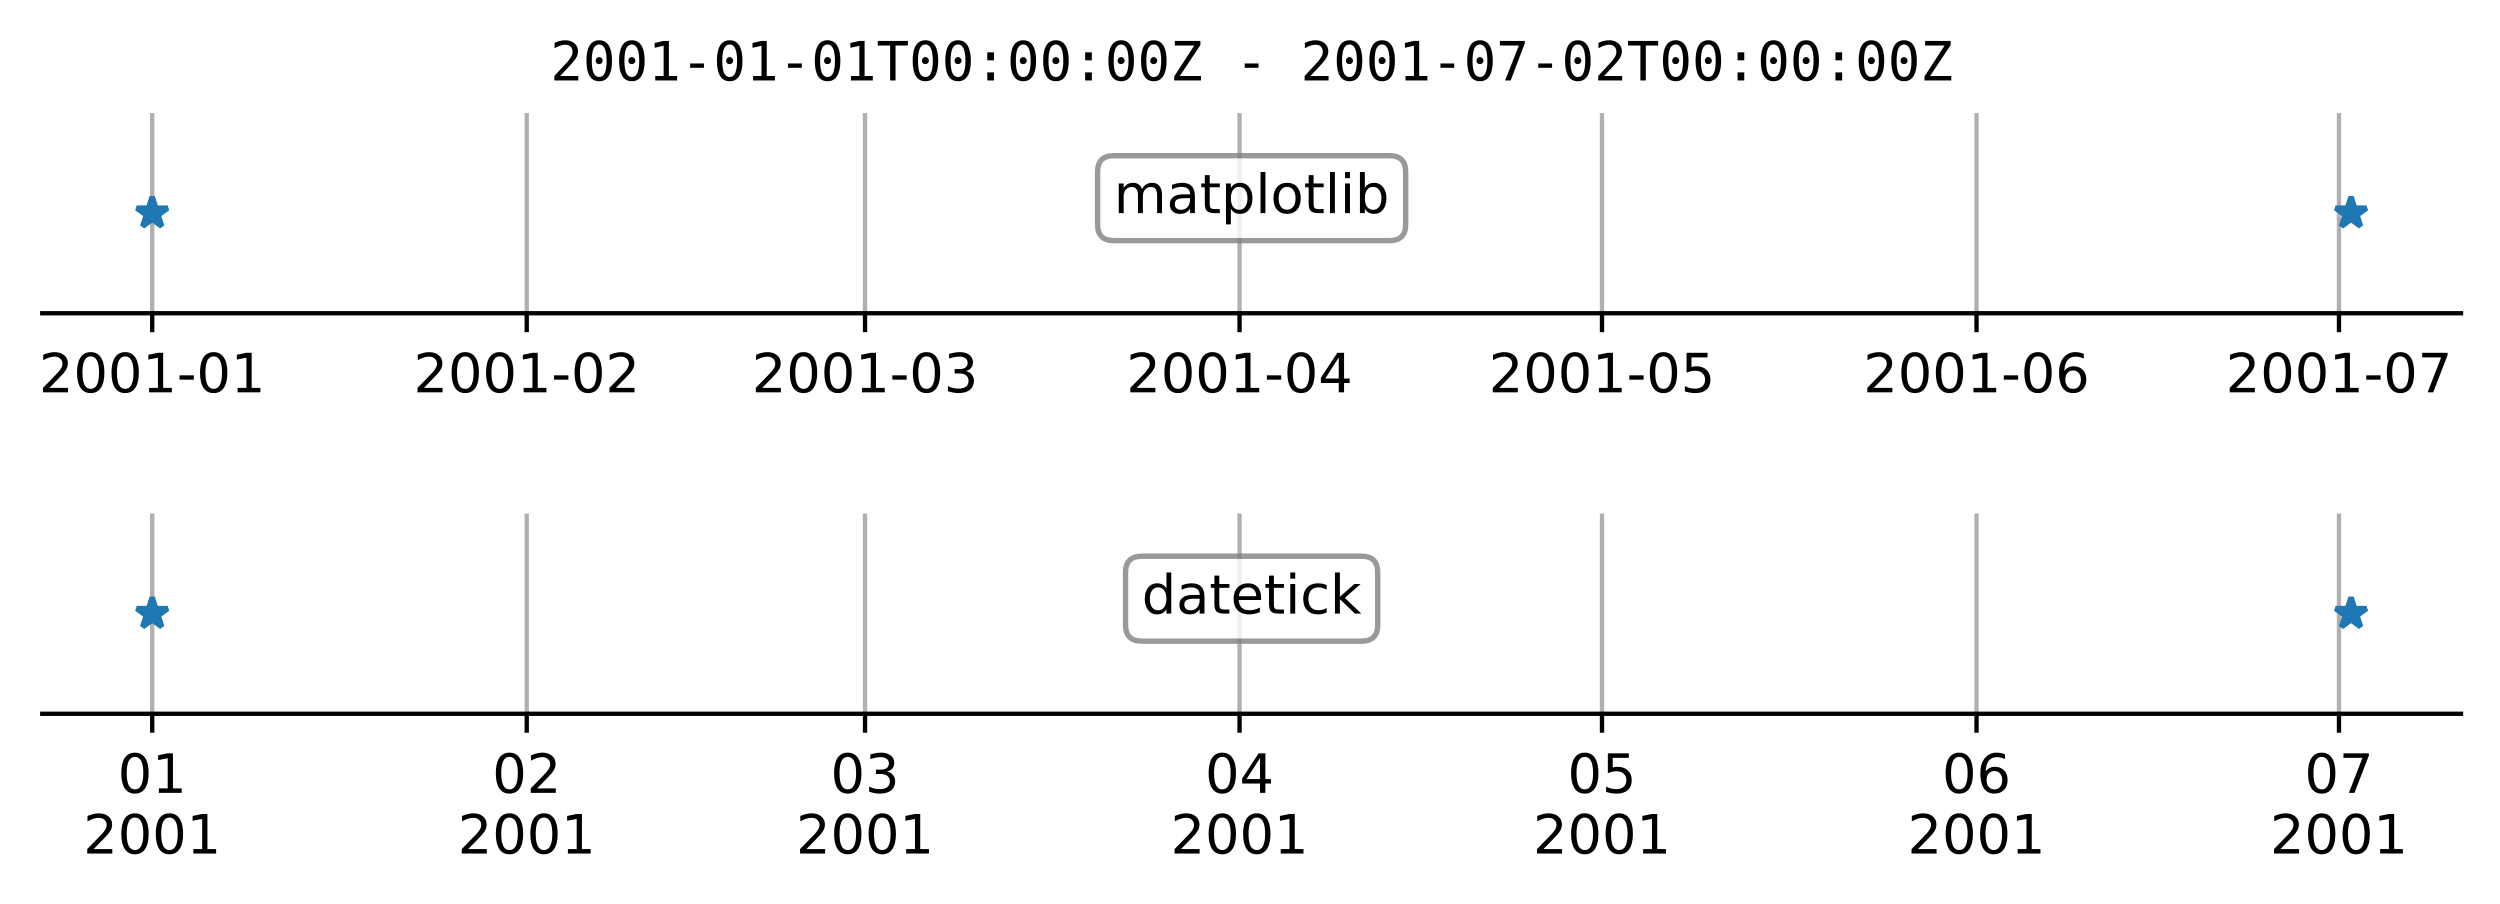
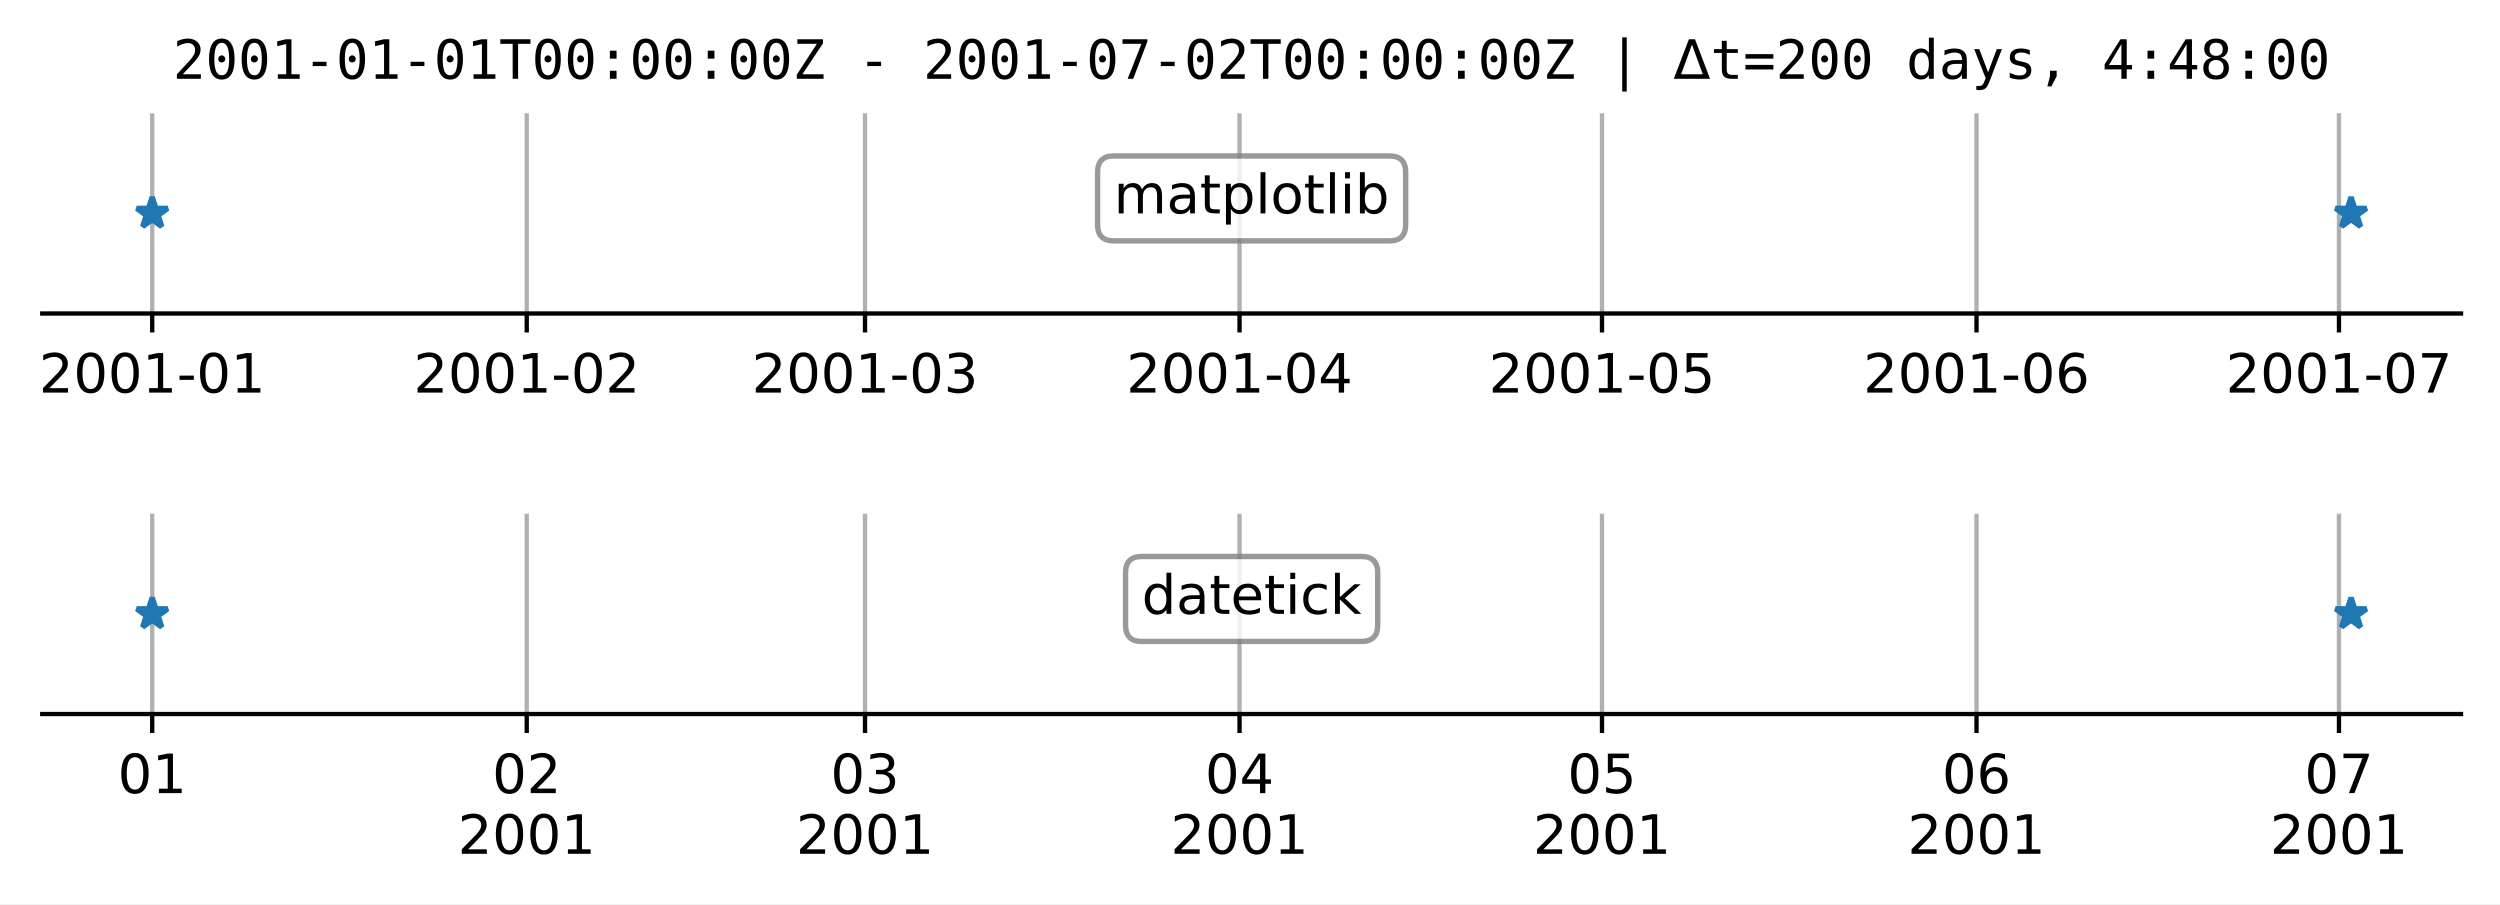
- <svg xmlns="http://www.w3.org/2000/svg" xmlns:xlink="http://www.w3.org/1999/xlink" width="461.4pt" height="166.808pt" viewBox="0 0 461.4 166.808" version="1.1">
+ <svg xmlns="http://www.w3.org/2000/svg" xmlns:xlink="http://www.w3.org/1999/xlink" width="461.4pt" height="166.856pt" viewBox="0 0 461.4 166.856" version="1.1">
  <defs>
    <style type="text/css">*{stroke-linejoin: round; stroke-linecap: butt}</style>
  </defs>
  <g id="figure_1">
    <g id="patch_1">
-       <path d="M 0 166.808  L 461.4 166.808  L 461.4 0  L 0 0  z " style="fill: #ffffff" />
+       <path d="M 0 166.856  L 461.4 166.856  L 461.4 0  L 0 0  z " style="fill: #ffffff" />
    </g>
    <g id="axes_1">
      <g id="patch_2">
-         <path d="M 7.8 57.812  L 454.2 57.812  L 454.2 20.852  L 7.8 20.852  z " style="fill: #ffffff" />
+         <path d="M 7.8 57.86  L 454.2 57.86  L 454.2 20.9  L 7.8 20.9  z " style="fill: #ffffff" />
      </g>
      <g id="matplotlib.axis_1">
        <g id="xtick_1">
          <g id="line2d_1">
-             <path d="M 28.091 57.812  L 28.091 20.852  " clip-path="url(#paa29e9bc2e)" style="fill: none; stroke: #b0b0b0; stroke-width: 0.8; stroke-linecap: square" />
+             <path d="M 28.091 57.86  L 28.091 20.9  " clip-path="url(#p3d9eb9dfe7)" style="fill: none; stroke: #b0b0b0; stroke-width: 0.8; stroke-linecap: square" />
          </g>
          <g id="line2d_2">
            <defs>
-               <path id="m52866a17ff" d="M 0 0  L 0 3.5  " style="stroke: #000000; stroke-width: 0.8" />
+               <path id="mf62e8f9063" d="M 0 0  L 0 3.5  " style="stroke: #000000; stroke-width: 0.8" />
            </defs>
            <g>
-               <use xlink:href="#m52866a17ff" x="28.091" y="57.812" style="stroke: #000000; stroke-width: 0.8" />
+               <use xlink:href="#mf62e8f9063" x="28.091" y="57.86" style="stroke: #000000; stroke-width: 0.8" />
            </g>
          </g>
          <g id="text_1">
-             <text style="font-size: 10px; font-family: 'DejaVu Sans', 'Bitstream Vera Sans', 'Computer Modern Sans Serif', 'Lucida Grande', 'Verdana', 'Geneva', 'Lucid', 'Arial', 'Helvetica', 'Avant Garde', sans-serif; text-anchor: middle" x="28.091" y="72.41" transform="rotate(-0 28.09141 72.41)">2001-01</text>
+             <text style="font-size: 10px; font-family: 'DejaVu Sans', 'Bitstream Vera Sans', 'Computer Modern Sans Serif', 'Lucida Grande', 'Verdana', 'Geneva', 'Lucid', 'Arial', 'Helvetica', 'Avant Garde', sans-serif; text-anchor: middle" x="28.091" y="72.458" transform="rotate(-0 28.09141 72.45844)">2001-01</text>
          </g>
        </g>
        <g id="xtick_2">
          <g id="line2d_3">
-             <path d="M 97.214 57.812  L 97.214 20.852  " clip-path="url(#paa29e9bc2e)" style="fill: none; stroke: #b0b0b0; stroke-width: 0.8; stroke-linecap: square" />
+             <path d="M 97.214 57.86  L 97.214 20.9  " clip-path="url(#p3d9eb9dfe7)" style="fill: none; stroke: #b0b0b0; stroke-width: 0.8; stroke-linecap: square" />
          </g>
          <g id="line2d_4">
            <g>
-               <use xlink:href="#m52866a17ff" x="97.214" y="57.812" style="stroke: #000000; stroke-width: 0.8" />
+               <use xlink:href="#mf62e8f9063" x="97.214" y="57.86" style="stroke: #000000; stroke-width: 0.8" />
            </g>
          </g>
          <g id="text_2">
-             <text style="font-size: 10px; font-family: 'DejaVu Sans', 'Bitstream Vera Sans', 'Computer Modern Sans Serif', 'Lucida Grande', 'Verdana', 'Geneva', 'Lucid', 'Arial', 'Helvetica', 'Avant Garde', sans-serif; text-anchor: middle" x="97.214" y="72.41" transform="rotate(-0 97.21428 72.41)">2001-02</text>
+             <text style="font-size: 10px; font-family: 'DejaVu Sans', 'Bitstream Vera Sans', 'Computer Modern Sans Serif', 'Lucida Grande', 'Verdana', 'Geneva', 'Lucid', 'Arial', 'Helvetica', 'Avant Garde', sans-serif; text-anchor: middle" x="97.214" y="72.458" transform="rotate(-0 97.21428 72.45844)">2001-02</text>
          </g>
        </g>
        <g id="xtick_3">
          <g id="line2d_5">
-             <path d="M 159.648 57.812  L 159.648 20.852  " clip-path="url(#paa29e9bc2e)" style="fill: none; stroke: #b0b0b0; stroke-width: 0.8; stroke-linecap: square" />
+             <path d="M 159.648 57.86  L 159.648 20.9  " clip-path="url(#p3d9eb9dfe7)" style="fill: none; stroke: #b0b0b0; stroke-width: 0.8; stroke-linecap: square" />
          </g>
          <g id="line2d_6">
            <g>
-               <use xlink:href="#m52866a17ff" x="159.648" y="57.812" style="stroke: #000000; stroke-width: 0.8" />
+               <use xlink:href="#mf62e8f9063" x="159.648" y="57.86" style="stroke: #000000; stroke-width: 0.8" />
            </g>
          </g>
          <g id="text_3">
-             <text style="font-size: 10px; font-family: 'DejaVu Sans', 'Bitstream Vera Sans', 'Computer Modern Sans Serif', 'Lucida Grande', 'Verdana', 'Geneva', 'Lucid', 'Arial', 'Helvetica', 'Avant Garde', sans-serif; text-anchor: middle" x="159.648" y="72.41" transform="rotate(-0 159.6479 72.41)">2001-03</text>
+             <text style="font-size: 10px; font-family: 'DejaVu Sans', 'Bitstream Vera Sans', 'Computer Modern Sans Serif', 'Lucida Grande', 'Verdana', 'Geneva', 'Lucid', 'Arial', 'Helvetica', 'Avant Garde', sans-serif; text-anchor: middle" x="159.648" y="72.458" transform="rotate(-0 159.6479 72.45844)">2001-03</text>
          </g>
        </g>
        <g id="xtick_4">
          <g id="line2d_7">
-             <path d="M 228.771 57.812  L 228.771 20.852  " clip-path="url(#paa29e9bc2e)" style="fill: none; stroke: #b0b0b0; stroke-width: 0.8; stroke-linecap: square" />
+             <path d="M 228.771 57.86  L 228.771 20.9  " clip-path="url(#p3d9eb9dfe7)" style="fill: none; stroke: #b0b0b0; stroke-width: 0.8; stroke-linecap: square" />
          </g>
          <g id="line2d_8">
            <g>
-               <use xlink:href="#m52866a17ff" x="228.771" y="57.812" style="stroke: #000000; stroke-width: 0.8" />
+               <use xlink:href="#mf62e8f9063" x="228.771" y="57.86" style="stroke: #000000; stroke-width: 0.8" />
            </g>
          </g>
          <g id="text_4">
-             <text style="font-size: 10px; font-family: 'DejaVu Sans', 'Bitstream Vera Sans', 'Computer Modern Sans Serif', 'Lucida Grande', 'Verdana', 'Geneva', 'Lucid', 'Arial', 'Helvetica', 'Avant Garde', sans-serif; text-anchor: middle" x="228.771" y="72.41" transform="rotate(-0 228.7707 72.41)">2001-04</text>
+             <text style="font-size: 10px; font-family: 'DejaVu Sans', 'Bitstream Vera Sans', 'Computer Modern Sans Serif', 'Lucida Grande', 'Verdana', 'Geneva', 'Lucid', 'Arial', 'Helvetica', 'Avant Garde', sans-serif; text-anchor: middle" x="228.771" y="72.458" transform="rotate(-0 228.7707 72.45844)">2001-04</text>
          </g>
        </g>
        <g id="xtick_5">
          <g id="line2d_9">
-             <path d="M 295.664 57.812  L 295.664 20.852  " clip-path="url(#paa29e9bc2e)" style="fill: none; stroke: #b0b0b0; stroke-width: 0.8; stroke-linecap: square" />
+             <path d="M 295.664 57.86  L 295.664 20.9  " clip-path="url(#p3d9eb9dfe7)" style="fill: none; stroke: #b0b0b0; stroke-width: 0.8; stroke-linecap: square" />
          </g>
          <g id="line2d_10">
            <g>
-               <use xlink:href="#m52866a17ff" x="295.664" y="57.812" style="stroke: #000000; stroke-width: 0.8" />
+               <use xlink:href="#mf62e8f9063" x="295.664" y="57.86" style="stroke: #000000; stroke-width: 0.8" />
            </g>
          </g>
          <g id="text_5">
-             <text style="font-size: 10px; font-family: 'DejaVu Sans', 'Bitstream Vera Sans', 'Computer Modern Sans Serif', 'Lucida Grande', 'Verdana', 'Geneva', 'Lucid', 'Arial', 'Helvetica', 'Avant Garde', sans-serif; text-anchor: middle" x="295.664" y="72.41" transform="rotate(-0 295.6638 72.41)">2001-05</text>
+             <text style="font-size: 10px; font-family: 'DejaVu Sans', 'Bitstream Vera Sans', 'Computer Modern Sans Serif', 'Lucida Grande', 'Verdana', 'Geneva', 'Lucid', 'Arial', 'Helvetica', 'Avant Garde', sans-serif; text-anchor: middle" x="295.664" y="72.458" transform="rotate(-0 295.6638 72.45844)">2001-05</text>
          </g>
        </g>
        <g id="xtick_6">
          <g id="line2d_11">
-             <path d="M 364.787 57.812  L 364.787 20.852  " clip-path="url(#paa29e9bc2e)" style="fill: none; stroke: #b0b0b0; stroke-width: 0.8; stroke-linecap: square" />
+             <path d="M 364.787 57.86  L 364.787 20.9  " clip-path="url(#p3d9eb9dfe7)" style="fill: none; stroke: #b0b0b0; stroke-width: 0.8; stroke-linecap: square" />
          </g>
          <g id="line2d_12">
            <g>
-               <use xlink:href="#m52866a17ff" x="364.787" y="57.812" style="stroke: #000000; stroke-width: 0.8" />
+               <use xlink:href="#mf62e8f9063" x="364.787" y="57.86" style="stroke: #000000; stroke-width: 0.8" />
            </g>
          </g>
          <g id="text_6">
-             <text style="font-size: 10px; font-family: 'DejaVu Sans', 'Bitstream Vera Sans', 'Computer Modern Sans Serif', 'Lucida Grande', 'Verdana', 'Geneva', 'Lucid', 'Arial', 'Helvetica', 'Avant Garde', sans-serif; text-anchor: middle" x="364.787" y="72.41" transform="rotate(-0 364.7867 72.41)">2001-06</text>
+             <text style="font-size: 10px; font-family: 'DejaVu Sans', 'Bitstream Vera Sans', 'Computer Modern Sans Serif', 'Lucida Grande', 'Verdana', 'Geneva', 'Lucid', 'Arial', 'Helvetica', 'Avant Garde', sans-serif; text-anchor: middle" x="364.787" y="72.458" transform="rotate(-0 364.7867 72.45844)">2001-06</text>
          </g>
        </g>
        <g id="xtick_7">
          <g id="line2d_13">
-             <path d="M 431.68 57.812  L 431.68 20.852  " clip-path="url(#paa29e9bc2e)" style="fill: none; stroke: #b0b0b0; stroke-width: 0.8; stroke-linecap: square" />
+             <path d="M 431.68 57.86  L 431.68 20.9  " clip-path="url(#p3d9eb9dfe7)" style="fill: none; stroke: #b0b0b0; stroke-width: 0.8; stroke-linecap: square" />
          </g>
          <g id="line2d_14">
            <g>
-               <use xlink:href="#m52866a17ff" x="431.68" y="57.812" style="stroke: #000000; stroke-width: 0.8" />
+               <use xlink:href="#mf62e8f9063" x="431.68" y="57.86" style="stroke: #000000; stroke-width: 0.8" />
            </g>
          </g>
          <g id="text_7">
-             <text style="font-size: 10px; font-family: 'DejaVu Sans', 'Bitstream Vera Sans', 'Computer Modern Sans Serif', 'Lucida Grande', 'Verdana', 'Geneva', 'Lucid', 'Arial', 'Helvetica', 'Avant Garde', sans-serif; text-anchor: middle" x="431.68" y="72.41" transform="rotate(-0 431.6798 72.41)">2001-07</text>
+             <text style="font-size: 10px; font-family: 'DejaVu Sans', 'Bitstream Vera Sans', 'Computer Modern Sans Serif', 'Lucida Grande', 'Verdana', 'Geneva', 'Lucid', 'Arial', 'Helvetica', 'Avant Garde', sans-serif; text-anchor: middle" x="431.68" y="72.458" transform="rotate(-0 431.6798 72.45844)">2001-07</text>
          </g>
        </g>
      </g>
      <g id="line2d_15">
        <defs>
-           <path id="m8585ec7906" d="M 0 -3  L -0.674 -0.927  L -2.853 -0.927  L -1.09 0.354  L -1.763 2.427  L -0 1.146  L 1.763 2.427  L 1.09 0.354  L 2.853 -0.927  L 0.674 -0.927  z " style="stroke: #1f77b4; stroke-linejoin: bevel" />
+           <path id="m52267d087c" d="M 0 -3  L -0.674 -0.927  L -2.853 -0.927  L -1.09 0.354  L -1.763 2.427  L -0 1.146  L 1.763 2.427  L 1.09 0.354  L 2.853 -0.927  L 0.674 -0.927  z " style="stroke: #1f77b4; stroke-linejoin: bevel" />
        </defs>
-         <g clip-path="url(#paa29e9bc2e)">
-           <use xlink:href="#m8585ec7906" x="28.091" y="39.332" style="fill: #1f77b4; stroke: #1f77b4; stroke-linejoin: bevel" />
-           <use xlink:href="#m8585ec7906" x="433.91" y="39.332" style="fill: #1f77b4; stroke: #1f77b4; stroke-linejoin: bevel" />
+         <g clip-path="url(#p3d9eb9dfe7)">
+           <use xlink:href="#m52267d087c" x="28.091" y="39.38" style="fill: #1f77b4; stroke: #1f77b4; stroke-linejoin: bevel" />
+           <use xlink:href="#m52267d087c" x="433.91" y="39.38" style="fill: #1f77b4; stroke: #1f77b4; stroke-linejoin: bevel" />
        </g>
      </g>
      <g id="patch_3">
-         <path d="M 7.8 57.812  L 454.2 57.812  " style="fill: none; stroke: #000000; stroke-width: 0.8; stroke-linejoin: miter; stroke-linecap: square" />
+         <path d="M 7.8 57.86  L 454.2 57.86  " style="fill: none; stroke: #000000; stroke-width: 0.8; stroke-linejoin: miter; stroke-linecap: square" />
      </g>
      <g id="text_8">
        <g id="patch_4">
-           <path d="M 205.571 44.411  L 256.43 44.411  Q 259.43 44.411 259.43 41.411  L 259.43 31.733  Q 259.43 28.733 256.43 28.733  L 205.571 28.733  Q 202.571 28.733 202.571 31.733  L 202.571 41.411  Q 202.571 44.411 205.571 44.411  z " style="fill: #ffffff; opacity: 0.8; stroke: #808080; stroke-linejoin: miter" />
-         </g>
-         <text style="font-size: 10px; font-family: 'DejaVu Sans', 'Bitstream Vera Sans', 'Computer Modern Sans Serif', 'Lucida Grande', 'Verdana', 'Geneva', 'Lucid', 'Arial', 'Helvetica', 'Avant Garde', sans-serif; text-anchor: middle" x="231" y="39.332" transform="rotate(-0 231.0005 39.33156)">matplotlib</text>
+           <path d="M 205.571 44.46  L 256.43 44.46  Q 259.43 44.46 259.43 41.46  L 259.43 31.782  Q 259.43 28.782 256.43 28.782  L 205.571 28.782  Q 202.571 28.782 202.571 31.782  L 202.571 41.46  Q 202.571 44.46 205.571 44.46  z " style="fill: #ffffff; opacity: 0.8; stroke: #808080; stroke-linejoin: miter" />
+         </g>
+         <text style="font-size: 10px; font-family: 'DejaVu Sans', 'Bitstream Vera Sans', 'Computer Modern Sans Serif', 'Lucida Grande', 'Verdana', 'Geneva', 'Lucid', 'Arial', 'Helvetica', 'Avant Garde', sans-serif; text-anchor: middle" x="231" y="39.38" transform="rotate(-0 231.0005 39.38)">matplotlib</text>
      </g>
      <g id="text_9">
-         <text style="font-size: 10px; font-family: 'DejaVu Sans Mono', 'Bitstream Vera Sans Mono', 'Computer Modern Typewriter', 'Andale Mono', 'Nimbus Mono L', 'Courier New', 'Courier', 'Fixed', 'Terminal', monospace; text-anchor: middle" x="231" y="14.852" transform="rotate(-0 231.0005 14.85156)">2001-01-01T00:00:00Z - 2001-07-02T00:00:00Z</text>
+         <g transform="translate(31.9005 14.9)">
+           <text>
+             <tspan x="0" y="-0.359" style="font-size: 10px; font-family: 'DejaVu Sans Mono'">2</tspan>
+             <tspan x="6.021" y="-0.359" style="font-size: 10px; font-family: 'DejaVu Sans Mono'">0</tspan>
+             <tspan x="12.041" y="-0.359" style="font-size: 10px; font-family: 'DejaVu Sans Mono'">0</tspan>
+             <tspan x="18.062" y="-0.359" style="font-size: 10px; font-family: 'DejaVu Sans Mono'">1</tspan>
+             <tspan x="24.082" y="-0.359" style="font-size: 10px; font-family: 'DejaVu Sans Mono'">-</tspan>
+             <tspan x="30.103" y="-0.359" style="font-size: 10px; font-family: 'DejaVu Sans Mono'">0</tspan>
+             <tspan x="36.123" y="-0.359" style="font-size: 10px; font-family: 'DejaVu Sans Mono'">1</tspan>
+             <tspan x="42.144" y="-0.359" style="font-size: 10px; font-family: 'DejaVu Sans Mono'">-</tspan>
+             <tspan x="48.164" y="-0.359" style="font-size: 10px; font-family: 'DejaVu Sans Mono'">0</tspan>
+             <tspan x="54.185" y="-0.359" style="font-size: 10px; font-family: 'DejaVu Sans Mono'">1</tspan>
+             <tspan x="60.205" y="-0.359" style="font-size: 10px; font-family: 'DejaVu Sans Mono'">T</tspan>
+             <tspan x="66.226" y="-0.359" style="font-size: 10px; font-family: 'DejaVu Sans Mono'">0</tspan>
+             <tspan x="72.246" y="-0.359" style="font-size: 10px; font-family: 'DejaVu Sans Mono'">0</tspan>
+             <tspan x="78.267" y="-0.359" style="font-size: 10px; font-family: 'DejaVu Sans Mono'">:</tspan>
+             <tspan x="84.287" y="-0.359" style="font-size: 10px; font-family: 'DejaVu Sans Mono'">0</tspan>
+             <tspan x="90.308" y="-0.359" style="font-size: 10px; font-family: 'DejaVu Sans Mono'">0</tspan>
+             <tspan x="96.328" y="-0.359" style="font-size: 10px; font-family: 'DejaVu Sans Mono'">:</tspan>
+             <tspan x="102.349" y="-0.359" style="font-size: 10px; font-family: 'DejaVu Sans Mono'">0</tspan>
+             <tspan x="108.369" y="-0.359" style="font-size: 10px; font-family: 'DejaVu Sans Mono'">0</tspan>
+             <tspan x="114.39" y="-0.359" style="font-size: 10px; font-family: 'DejaVu Sans Mono'">Z</tspan>
+             <tspan x="120.41" y="-0.359" style="font-size: 10px; font-family: 'DejaVu Sans Mono'"> </tspan>
+             <tspan x="126.431" y="-0.359" style="font-size: 10px; font-family: 'DejaVu Sans Mono'">-</tspan>
+             <tspan x="132.451" y="-0.359" style="font-size: 10px; font-family: 'DejaVu Sans Mono'"> </tspan>
+             <tspan x="138.472" y="-0.359" style="font-size: 10px; font-family: 'DejaVu Sans Mono'">2</tspan>
+             <tspan x="144.492" y="-0.359" style="font-size: 10px; font-family: 'DejaVu Sans Mono'">0</tspan>
+             <tspan x="150.513" y="-0.359" style="font-size: 10px; font-family: 'DejaVu Sans Mono'">0</tspan>
+             <tspan x="156.533" y="-0.359" style="font-size: 10px; font-family: 'DejaVu Sans Mono'">1</tspan>
+             <tspan x="162.554" y="-0.359" style="font-size: 10px; font-family: 'DejaVu Sans Mono'">-</tspan>
+             <tspan x="168.574" y="-0.359" style="font-size: 10px; font-family: 'DejaVu Sans Mono'">0</tspan>
+             <tspan x="174.595" y="-0.359" style="font-size: 10px; font-family: 'DejaVu Sans Mono'">7</tspan>
+             <tspan x="180.615" y="-0.359" style="font-size: 10px; font-family: 'DejaVu Sans Mono'">-</tspan>
+             <tspan x="186.636" y="-0.359" style="font-size: 10px; font-family: 'DejaVu Sans Mono'">0</tspan>
+             <tspan x="192.656" y="-0.359" style="font-size: 10px; font-family: 'DejaVu Sans Mono'">2</tspan>
+             <tspan x="198.677" y="-0.359" style="font-size: 10px; font-family: 'DejaVu Sans Mono'">T</tspan>
+             <tspan x="204.697" y="-0.359" style="font-size: 10px; font-family: 'DejaVu Sans Mono'">0</tspan>
+             <tspan x="210.718" y="-0.359" style="font-size: 10px; font-family: 'DejaVu Sans Mono'">0</tspan>
+             <tspan x="216.738" y="-0.359" style="font-size: 10px; font-family: 'DejaVu Sans Mono'">:</tspan>
+             <tspan x="222.759" y="-0.359" style="font-size: 10px; font-family: 'DejaVu Sans Mono'">0</tspan>
+             <tspan x="228.779" y="-0.359" style="font-size: 10px; font-family: 'DejaVu Sans Mono'">0</tspan>
+             <tspan x="234.8" y="-0.359" style="font-size: 10px; font-family: 'DejaVu Sans Mono'">:</tspan>
+             <tspan x="240.82" y="-0.359" style="font-size: 10px; font-family: 'DejaVu Sans Mono'">0</tspan>
+             <tspan x="246.841" y="-0.359" style="font-size: 10px; font-family: 'DejaVu Sans Mono'">0</tspan>
+             <tspan x="252.861" y="-0.359" style="font-size: 10px; font-family: 'DejaVu Sans Mono'">Z</tspan>
+             <tspan x="258.882" y="-0.359" style="font-size: 10px; font-family: 'DejaVu Sans Mono'"> </tspan>
+             <tspan x="264.902" y="-0.359" style="font-size: 10px; font-family: 'DejaVu Sans Mono'">|</tspan>
+             <tspan x="270.923" y="-0.359" style="font-size: 10px; font-family: 'DejaVu Sans Mono'"> </tspan>
+             <tspan x="283.784" y="-0.359" style="font-size: 10px; font-family: 'DejaVu Sans Mono'">t</tspan>
+             <tspan x="289.805" y="-0.359" style="font-size: 10px; font-family: 'DejaVu Sans Mono'">=</tspan>
+             <tspan x="295.825" y="-0.359" style="font-size: 10px; font-family: 'DejaVu Sans Mono'">2</tspan>
+             <tspan x="301.846" y="-0.359" style="font-size: 10px; font-family: 'DejaVu Sans Mono'">0</tspan>
+             <tspan x="307.866" y="-0.359" style="font-size: 10px; font-family: 'DejaVu Sans Mono'">0</tspan>
+             <tspan x="313.887" y="-0.359" style="font-size: 10px; font-family: 'DejaVu Sans Mono'"> </tspan>
+             <tspan x="319.907" y="-0.359" style="font-size: 10px; font-family: 'DejaVu Sans Mono'">d</tspan>
+             <tspan x="325.928" y="-0.359" style="font-size: 10px; font-family: 'DejaVu Sans Mono'">a</tspan>
+             <tspan x="331.948" y="-0.359" style="font-size: 10px; font-family: 'DejaVu Sans Mono'">y</tspan>
+             <tspan x="337.969" y="-0.359" style="font-size: 10px; font-family: 'DejaVu Sans Mono'">s</tspan>
+             <tspan x="343.989" y="-0.359" style="font-size: 10px; font-family: 'DejaVu Sans Mono'">,</tspan>
+             <tspan x="350.01" y="-0.359" style="font-size: 10px; font-family: 'DejaVu Sans Mono'"> </tspan>
+             <tspan x="356.03" y="-0.359" style="font-size: 10px; font-family: 'DejaVu Sans Mono'">4</tspan>
+             <tspan x="362.051" y="-0.359" style="font-size: 10px; font-family: 'DejaVu Sans Mono'">:</tspan>
+             <tspan x="368.071" y="-0.359" style="font-size: 10px; font-family: 'DejaVu Sans Mono'">4</tspan>
+             <tspan x="374.092" y="-0.359" style="font-size: 10px; font-family: 'DejaVu Sans Mono'">8</tspan>
+             <tspan x="380.112" y="-0.359" style="font-size: 10px; font-family: 'DejaVu Sans Mono'">:</tspan>
+             <tspan x="386.133" y="-0.359" style="font-size: 10px; font-family: 'DejaVu Sans Mono'">0</tspan>
+             <tspan x="392.153" y="-0.359" style="font-size: 10px; font-family: 'DejaVu Sans Mono'">0</tspan>
+             <tspan x="276.943" y="-0.359" style="font-size: 10px; font-family: 'DejaVu Sans'">Δ</tspan>
+           </text>
+         </g>
      </g>
    </g>
    <g id="axes_2">
      <g id="patch_5">
-         <path d="M 7.8 131.732  L 454.2 131.732  L 454.2 94.772  L 7.8 94.772  z " style="fill: #ffffff" />
+         <path d="M 7.8 131.78  L 454.2 131.78  L 454.2 94.82  L 7.8 94.82  z " style="fill: #ffffff" />
      </g>
      <g id="matplotlib.axis_2">
        <g id="xtick_8">
          <g id="line2d_16">
-             <path d="M 28.091 131.732  L 28.091 94.772  " clip-path="url(#p53c6fbd133)" style="fill: none; stroke: #b0b0b0; stroke-width: 0.8; stroke-linecap: square" />
+             <path d="M 28.091 131.78  L 28.091 94.82  " clip-path="url(#pd4435b8502)" style="fill: none; stroke: #b0b0b0; stroke-width: 0.8; stroke-linecap: square" />
          </g>
          <g id="line2d_17">
            <g>
-               <use xlink:href="#m52866a17ff" x="28.091" y="131.732" style="stroke: #000000; stroke-width: 0.8" />
+               <use xlink:href="#mf62e8f9063" x="28.091" y="131.78" style="stroke: #000000; stroke-width: 0.8" />
            </g>
          </g>
          <g id="text_10">
-             <text style="font-size: 10px; font-family: 'DejaVu Sans', 'Bitstream Vera Sans', 'Computer Modern Sans Serif', 'Lucida Grande', 'Verdana', 'Geneva', 'Lucid', 'Arial', 'Helvetica', 'Avant Garde', sans-serif" transform="translate(21.72891 146.33)">01</text>
-             <text style="font-size: 10px; font-family: 'DejaVu Sans', 'Bitstream Vera Sans', 'Computer Modern Sans Serif', 'Lucida Grande', 'Verdana', 'Geneva', 'Lucid', 'Arial', 'Helvetica', 'Avant Garde', sans-serif" transform="translate(15.36641 157.5278)">2001</text>
+             <text style="font-size: 10px; font-family: 'DejaVu Sans', 'Bitstream Vera Sans', 'Computer Modern Sans Serif', 'Lucida Grande', 'Verdana', 'Geneva', 'Lucid', 'Arial', 'Helvetica', 'Avant Garde', sans-serif; text-anchor: middle" x="28.091" y="146.378" transform="rotate(-0 28.09141 146.3784)">01</text>
          </g>
        </g>
        <g id="xtick_9">
          <g id="line2d_18">
-             <path d="M 97.214 131.732  L 97.214 94.772  " clip-path="url(#p53c6fbd133)" style="fill: none; stroke: #b0b0b0; stroke-width: 0.8; stroke-linecap: square" />
+             <path d="M 97.214 131.78  L 97.214 94.82  " clip-path="url(#pd4435b8502)" style="fill: none; stroke: #b0b0b0; stroke-width: 0.8; stroke-linecap: square" />
          </g>
          <g id="line2d_19">
            <g>
-               <use xlink:href="#m52866a17ff" x="97.214" y="131.732" style="stroke: #000000; stroke-width: 0.8" />
+               <use xlink:href="#mf62e8f9063" x="97.214" y="131.78" style="stroke: #000000; stroke-width: 0.8" />
            </g>
          </g>
          <g id="text_11">
-             <text style="font-size: 10px; font-family: 'DejaVu Sans', 'Bitstream Vera Sans', 'Computer Modern Sans Serif', 'Lucida Grande', 'Verdana', 'Geneva', 'Lucid', 'Arial', 'Helvetica', 'Avant Garde', sans-serif" transform="translate(90.85178 146.33)">02</text>
-             <text style="font-size: 10px; font-family: 'DejaVu Sans', 'Bitstream Vera Sans', 'Computer Modern Sans Serif', 'Lucida Grande', 'Verdana', 'Geneva', 'Lucid', 'Arial', 'Helvetica', 'Avant Garde', sans-serif" transform="translate(84.48928 157.5278)">2001</text>
+             <text style="font-size: 10px; font-family: 'DejaVu Sans', 'Bitstream Vera Sans', 'Computer Modern Sans Serif', 'Lucida Grande', 'Verdana', 'Geneva', 'Lucid', 'Arial', 'Helvetica', 'Avant Garde', sans-serif" transform="translate(90.85178 146.3784)">02</text>
+             <text style="font-size: 10px; font-family: 'DejaVu Sans', 'Bitstream Vera Sans', 'Computer Modern Sans Serif', 'Lucida Grande', 'Verdana', 'Geneva', 'Lucid', 'Arial', 'Helvetica', 'Avant Garde', sans-serif" transform="translate(84.48928 157.5762)">2001</text>
          </g>
        </g>
        <g id="xtick_10">
          <g id="line2d_20">
-             <path d="M 159.648 131.732  L 159.648 94.772  " clip-path="url(#p53c6fbd133)" style="fill: none; stroke: #b0b0b0; stroke-width: 0.8; stroke-linecap: square" />
+             <path d="M 159.648 131.78  L 159.648 94.82  " clip-path="url(#pd4435b8502)" style="fill: none; stroke: #b0b0b0; stroke-width: 0.8; stroke-linecap: square" />
          </g>
          <g id="line2d_21">
            <g>
-               <use xlink:href="#m52866a17ff" x="159.648" y="131.732" style="stroke: #000000; stroke-width: 0.8" />
+               <use xlink:href="#mf62e8f9063" x="159.648" y="131.78" style="stroke: #000000; stroke-width: 0.8" />
            </g>
          </g>
          <g id="text_12">
-             <text style="font-size: 10px; font-family: 'DejaVu Sans', 'Bitstream Vera Sans', 'Computer Modern Sans Serif', 'Lucida Grande', 'Verdana', 'Geneva', 'Lucid', 'Arial', 'Helvetica', 'Avant Garde', sans-serif" transform="translate(153.2853 146.33)">03</text>
-             <text style="font-size: 10px; font-family: 'DejaVu Sans', 'Bitstream Vera Sans', 'Computer Modern Sans Serif', 'Lucida Grande', 'Verdana', 'Geneva', 'Lucid', 'Arial', 'Helvetica', 'Avant Garde', sans-serif" transform="translate(146.9229 157.5278)">2001</text>
+             <text style="font-size: 10px; font-family: 'DejaVu Sans', 'Bitstream Vera Sans', 'Computer Modern Sans Serif', 'Lucida Grande', 'Verdana', 'Geneva', 'Lucid', 'Arial', 'Helvetica', 'Avant Garde', sans-serif" transform="translate(153.2853 146.3784)">03</text>
+             <text style="font-size: 10px; font-family: 'DejaVu Sans', 'Bitstream Vera Sans', 'Computer Modern Sans Serif', 'Lucida Grande', 'Verdana', 'Geneva', 'Lucid', 'Arial', 'Helvetica', 'Avant Garde', sans-serif" transform="translate(146.9229 157.5762)">2001</text>
          </g>
        </g>
        <g id="xtick_11">
          <g id="line2d_22">
-             <path d="M 228.771 131.732  L 228.771 94.772  " clip-path="url(#p53c6fbd133)" style="fill: none; stroke: #b0b0b0; stroke-width: 0.8; stroke-linecap: square" />
+             <path d="M 228.771 131.78  L 228.771 94.82  " clip-path="url(#pd4435b8502)" style="fill: none; stroke: #b0b0b0; stroke-width: 0.8; stroke-linecap: square" />
          </g>
          <g id="line2d_23">
            <g>
-               <use xlink:href="#m52866a17ff" x="228.771" y="131.732" style="stroke: #000000; stroke-width: 0.8" />
+               <use xlink:href="#mf62e8f9063" x="228.771" y="131.78" style="stroke: #000000; stroke-width: 0.8" />
            </g>
          </g>
          <g id="text_13">
-             <text style="font-size: 10px; font-family: 'DejaVu Sans', 'Bitstream Vera Sans', 'Computer Modern Sans Serif', 'Lucida Grande', 'Verdana', 'Geneva', 'Lucid', 'Arial', 'Helvetica', 'Avant Garde', sans-serif" transform="translate(222.4082 146.33)">04</text>
-             <text style="font-size: 10px; font-family: 'DejaVu Sans', 'Bitstream Vera Sans', 'Computer Modern Sans Serif', 'Lucida Grande', 'Verdana', 'Geneva', 'Lucid', 'Arial', 'Helvetica', 'Avant Garde', sans-serif" transform="translate(216.0457 157.5278)">2001</text>
+             <text style="font-size: 10px; font-family: 'DejaVu Sans', 'Bitstream Vera Sans', 'Computer Modern Sans Serif', 'Lucida Grande', 'Verdana', 'Geneva', 'Lucid', 'Arial', 'Helvetica', 'Avant Garde', sans-serif" transform="translate(222.4082 146.3784)">04</text>
+             <text style="font-size: 10px; font-family: 'DejaVu Sans', 'Bitstream Vera Sans', 'Computer Modern Sans Serif', 'Lucida Grande', 'Verdana', 'Geneva', 'Lucid', 'Arial', 'Helvetica', 'Avant Garde', sans-serif" transform="translate(216.0457 157.5762)">2001</text>
          </g>
        </g>
        <g id="xtick_12">
          <g id="line2d_24">
-             <path d="M 295.664 131.732  L 295.664 94.772  " clip-path="url(#p53c6fbd133)" style="fill: none; stroke: #b0b0b0; stroke-width: 0.8; stroke-linecap: square" />
+             <path d="M 295.664 131.78  L 295.664 94.82  " clip-path="url(#pd4435b8502)" style="fill: none; stroke: #b0b0b0; stroke-width: 0.8; stroke-linecap: square" />
          </g>
          <g id="line2d_25">
            <g>
-               <use xlink:href="#m52866a17ff" x="295.664" y="131.732" style="stroke: #000000; stroke-width: 0.8" />
+               <use xlink:href="#mf62e8f9063" x="295.664" y="131.78" style="stroke: #000000; stroke-width: 0.8" />
            </g>
          </g>
          <g id="text_14">
-             <text style="font-size: 10px; font-family: 'DejaVu Sans', 'Bitstream Vera Sans', 'Computer Modern Sans Serif', 'Lucida Grande', 'Verdana', 'Geneva', 'Lucid', 'Arial', 'Helvetica', 'Avant Garde', sans-serif" transform="translate(289.3013 146.33)">05</text>
-             <text style="font-size: 10px; font-family: 'DejaVu Sans', 'Bitstream Vera Sans', 'Computer Modern Sans Serif', 'Lucida Grande', 'Verdana', 'Geneva', 'Lucid', 'Arial', 'Helvetica', 'Avant Garde', sans-serif" transform="translate(282.9388 157.5278)">2001</text>
+             <text style="font-size: 10px; font-family: 'DejaVu Sans', 'Bitstream Vera Sans', 'Computer Modern Sans Serif', 'Lucida Grande', 'Verdana', 'Geneva', 'Lucid', 'Arial', 'Helvetica', 'Avant Garde', sans-serif" transform="translate(289.3013 146.3784)">05</text>
+             <text style="font-size: 10px; font-family: 'DejaVu Sans', 'Bitstream Vera Sans', 'Computer Modern Sans Serif', 'Lucida Grande', 'Verdana', 'Geneva', 'Lucid', 'Arial', 'Helvetica', 'Avant Garde', sans-serif" transform="translate(282.9388 157.5762)">2001</text>
          </g>
        </g>
        <g id="xtick_13">
          <g id="line2d_26">
-             <path d="M 364.787 131.732  L 364.787 94.772  " clip-path="url(#p53c6fbd133)" style="fill: none; stroke: #b0b0b0; stroke-width: 0.8; stroke-linecap: square" />
+             <path d="M 364.787 131.78  L 364.787 94.82  " clip-path="url(#pd4435b8502)" style="fill: none; stroke: #b0b0b0; stroke-width: 0.8; stroke-linecap: square" />
          </g>
          <g id="line2d_27">
            <g>
-               <use xlink:href="#m52866a17ff" x="364.787" y="131.732" style="stroke: #000000; stroke-width: 0.8" />
+               <use xlink:href="#mf62e8f9063" x="364.787" y="131.78" style="stroke: #000000; stroke-width: 0.8" />
            </g>
          </g>
          <g id="text_15">
-             <text style="font-size: 10px; font-family: 'DejaVu Sans', 'Bitstream Vera Sans', 'Computer Modern Sans Serif', 'Lucida Grande', 'Verdana', 'Geneva', 'Lucid', 'Arial', 'Helvetica', 'Avant Garde', sans-serif" transform="translate(358.4242 146.33)">06</text>
-             <text style="font-size: 10px; font-family: 'DejaVu Sans', 'Bitstream Vera Sans', 'Computer Modern Sans Serif', 'Lucida Grande', 'Verdana', 'Geneva', 'Lucid', 'Arial', 'Helvetica', 'Avant Garde', sans-serif" transform="translate(352.0617 157.5278)">2001</text>
+             <text style="font-size: 10px; font-family: 'DejaVu Sans', 'Bitstream Vera Sans', 'Computer Modern Sans Serif', 'Lucida Grande', 'Verdana', 'Geneva', 'Lucid', 'Arial', 'Helvetica', 'Avant Garde', sans-serif" transform="translate(358.4242 146.3784)">06</text>
+             <text style="font-size: 10px; font-family: 'DejaVu Sans', 'Bitstream Vera Sans', 'Computer Modern Sans Serif', 'Lucida Grande', 'Verdana', 'Geneva', 'Lucid', 'Arial', 'Helvetica', 'Avant Garde', sans-serif" transform="translate(352.0617 157.5762)">2001</text>
          </g>
        </g>
        <g id="xtick_14">
          <g id="line2d_28">
-             <path d="M 431.68 131.732  L 431.68 94.772  " clip-path="url(#p53c6fbd133)" style="fill: none; stroke: #b0b0b0; stroke-width: 0.8; stroke-linecap: square" />
+             <path d="M 431.68 131.78  L 431.68 94.82  " clip-path="url(#pd4435b8502)" style="fill: none; stroke: #b0b0b0; stroke-width: 0.8; stroke-linecap: square" />
          </g>
          <g id="line2d_29">
            <g>
-               <use xlink:href="#m52866a17ff" x="431.68" y="131.732" style="stroke: #000000; stroke-width: 0.8" />
+               <use xlink:href="#mf62e8f9063" x="431.68" y="131.78" style="stroke: #000000; stroke-width: 0.8" />
            </g>
          </g>
          <g id="text_16">
-             <text style="font-size: 10px; font-family: 'DejaVu Sans', 'Bitstream Vera Sans', 'Computer Modern Sans Serif', 'Lucida Grande', 'Verdana', 'Geneva', 'Lucid', 'Arial', 'Helvetica', 'Avant Garde', sans-serif" transform="translate(425.3173 146.33)">07</text>
-             <text style="font-size: 10px; font-family: 'DejaVu Sans', 'Bitstream Vera Sans', 'Computer Modern Sans Serif', 'Lucida Grande', 'Verdana', 'Geneva', 'Lucid', 'Arial', 'Helvetica', 'Avant Garde', sans-serif" transform="translate(418.9548 157.5278)">2001</text>
+             <text style="font-size: 10px; font-family: 'DejaVu Sans', 'Bitstream Vera Sans', 'Computer Modern Sans Serif', 'Lucida Grande', 'Verdana', 'Geneva', 'Lucid', 'Arial', 'Helvetica', 'Avant Garde', sans-serif" transform="translate(425.3173 146.3784)">07</text>
+             <text style="font-size: 10px; font-family: 'DejaVu Sans', 'Bitstream Vera Sans', 'Computer Modern Sans Serif', 'Lucida Grande', 'Verdana', 'Geneva', 'Lucid', 'Arial', 'Helvetica', 'Avant Garde', sans-serif" transform="translate(418.9548 157.5762)">2001</text>
          </g>
        </g>
      </g>
      <g id="line2d_30">
-         <g clip-path="url(#p53c6fbd133)">
-           <use xlink:href="#m8585ec7906" x="28.091" y="113.252" style="fill: #1f77b4; stroke: #1f77b4; stroke-linejoin: bevel" />
-           <use xlink:href="#m8585ec7906" x="433.91" y="113.252" style="fill: #1f77b4; stroke: #1f77b4; stroke-linejoin: bevel" />
+         <g clip-path="url(#pd4435b8502)">
+           <use xlink:href="#m52267d087c" x="28.091" y="113.3" style="fill: #1f77b4; stroke: #1f77b4; stroke-linejoin: bevel" />
+           <use xlink:href="#m52267d087c" x="433.91" y="113.3" style="fill: #1f77b4; stroke: #1f77b4; stroke-linejoin: bevel" />
        </g>
      </g>
      <g id="patch_6">
-         <path d="M 7.8 131.732  L 454.2 131.732  " style="fill: none; stroke: #000000; stroke-width: 0.8; stroke-linejoin: miter; stroke-linecap: square" />
+         <path d="M 7.8 131.78  L 454.2 131.78  " style="fill: none; stroke: #000000; stroke-width: 0.8; stroke-linejoin: miter; stroke-linecap: square" />
      </g>
      <g id="text_17">
        <g id="patch_7">
-           <path d="M 210.732 118.331  L 251.269 118.331  Q 254.269 118.331 254.269 115.331  L 254.269 105.653  Q 254.269 102.653 251.269 102.653  L 210.732 102.653  Q 207.732 102.653 207.732 105.653  L 207.732 115.331  Q 207.732 118.331 210.732 118.331  z " style="fill: #ffffff; opacity: 0.8; stroke: #808080; stroke-linejoin: miter" />
-         </g>
-         <text style="font-size: 10px; font-family: 'DejaVu Sans', 'Bitstream Vera Sans', 'Computer Modern Sans Serif', 'Lucida Grande', 'Verdana', 'Geneva', 'Lucid', 'Arial', 'Helvetica', 'Avant Garde', sans-serif; text-anchor: middle" x="231" y="113.252" transform="rotate(-0 231.0005 113.2516)">datetick</text>
+           <path d="M 210.732 118.38  L 251.269 118.38  Q 254.269 118.38 254.269 115.38  L 254.269 105.702  Q 254.269 102.702 251.269 102.702  L 210.732 102.702  Q 207.732 102.702 207.732 105.702  L 207.732 115.38  Q 207.732 118.38 210.732 118.38  z " style="fill: #ffffff; opacity: 0.8; stroke: #808080; stroke-linejoin: miter" />
+         </g>
+         <text style="font-size: 10px; font-family: 'DejaVu Sans', 'Bitstream Vera Sans', 'Computer Modern Sans Serif', 'Lucida Grande', 'Verdana', 'Geneva', 'Lucid', 'Arial', 'Helvetica', 'Avant Garde', sans-serif; text-anchor: middle" x="231" y="113.3" transform="rotate(-0 231.0005 113.3)">datetick</text>
      </g>
    </g>
  </g>
  <defs>
-     <clipPath id="paa29e9bc2e">
-       <rect x="7.8" y="20.852" width="446.4" height="36.96" />
+     <clipPath id="p3d9eb9dfe7">
+       <rect x="7.8" y="20.9" width="446.4" height="36.96" />
    </clipPath>
-     <clipPath id="p53c6fbd133">
-       <rect x="7.8" y="94.772" width="446.4" height="36.96" />
+     <clipPath id="pd4435b8502">
+       <rect x="7.8" y="94.82" width="446.4" height="36.96" />
    </clipPath>
  </defs>
</svg>
